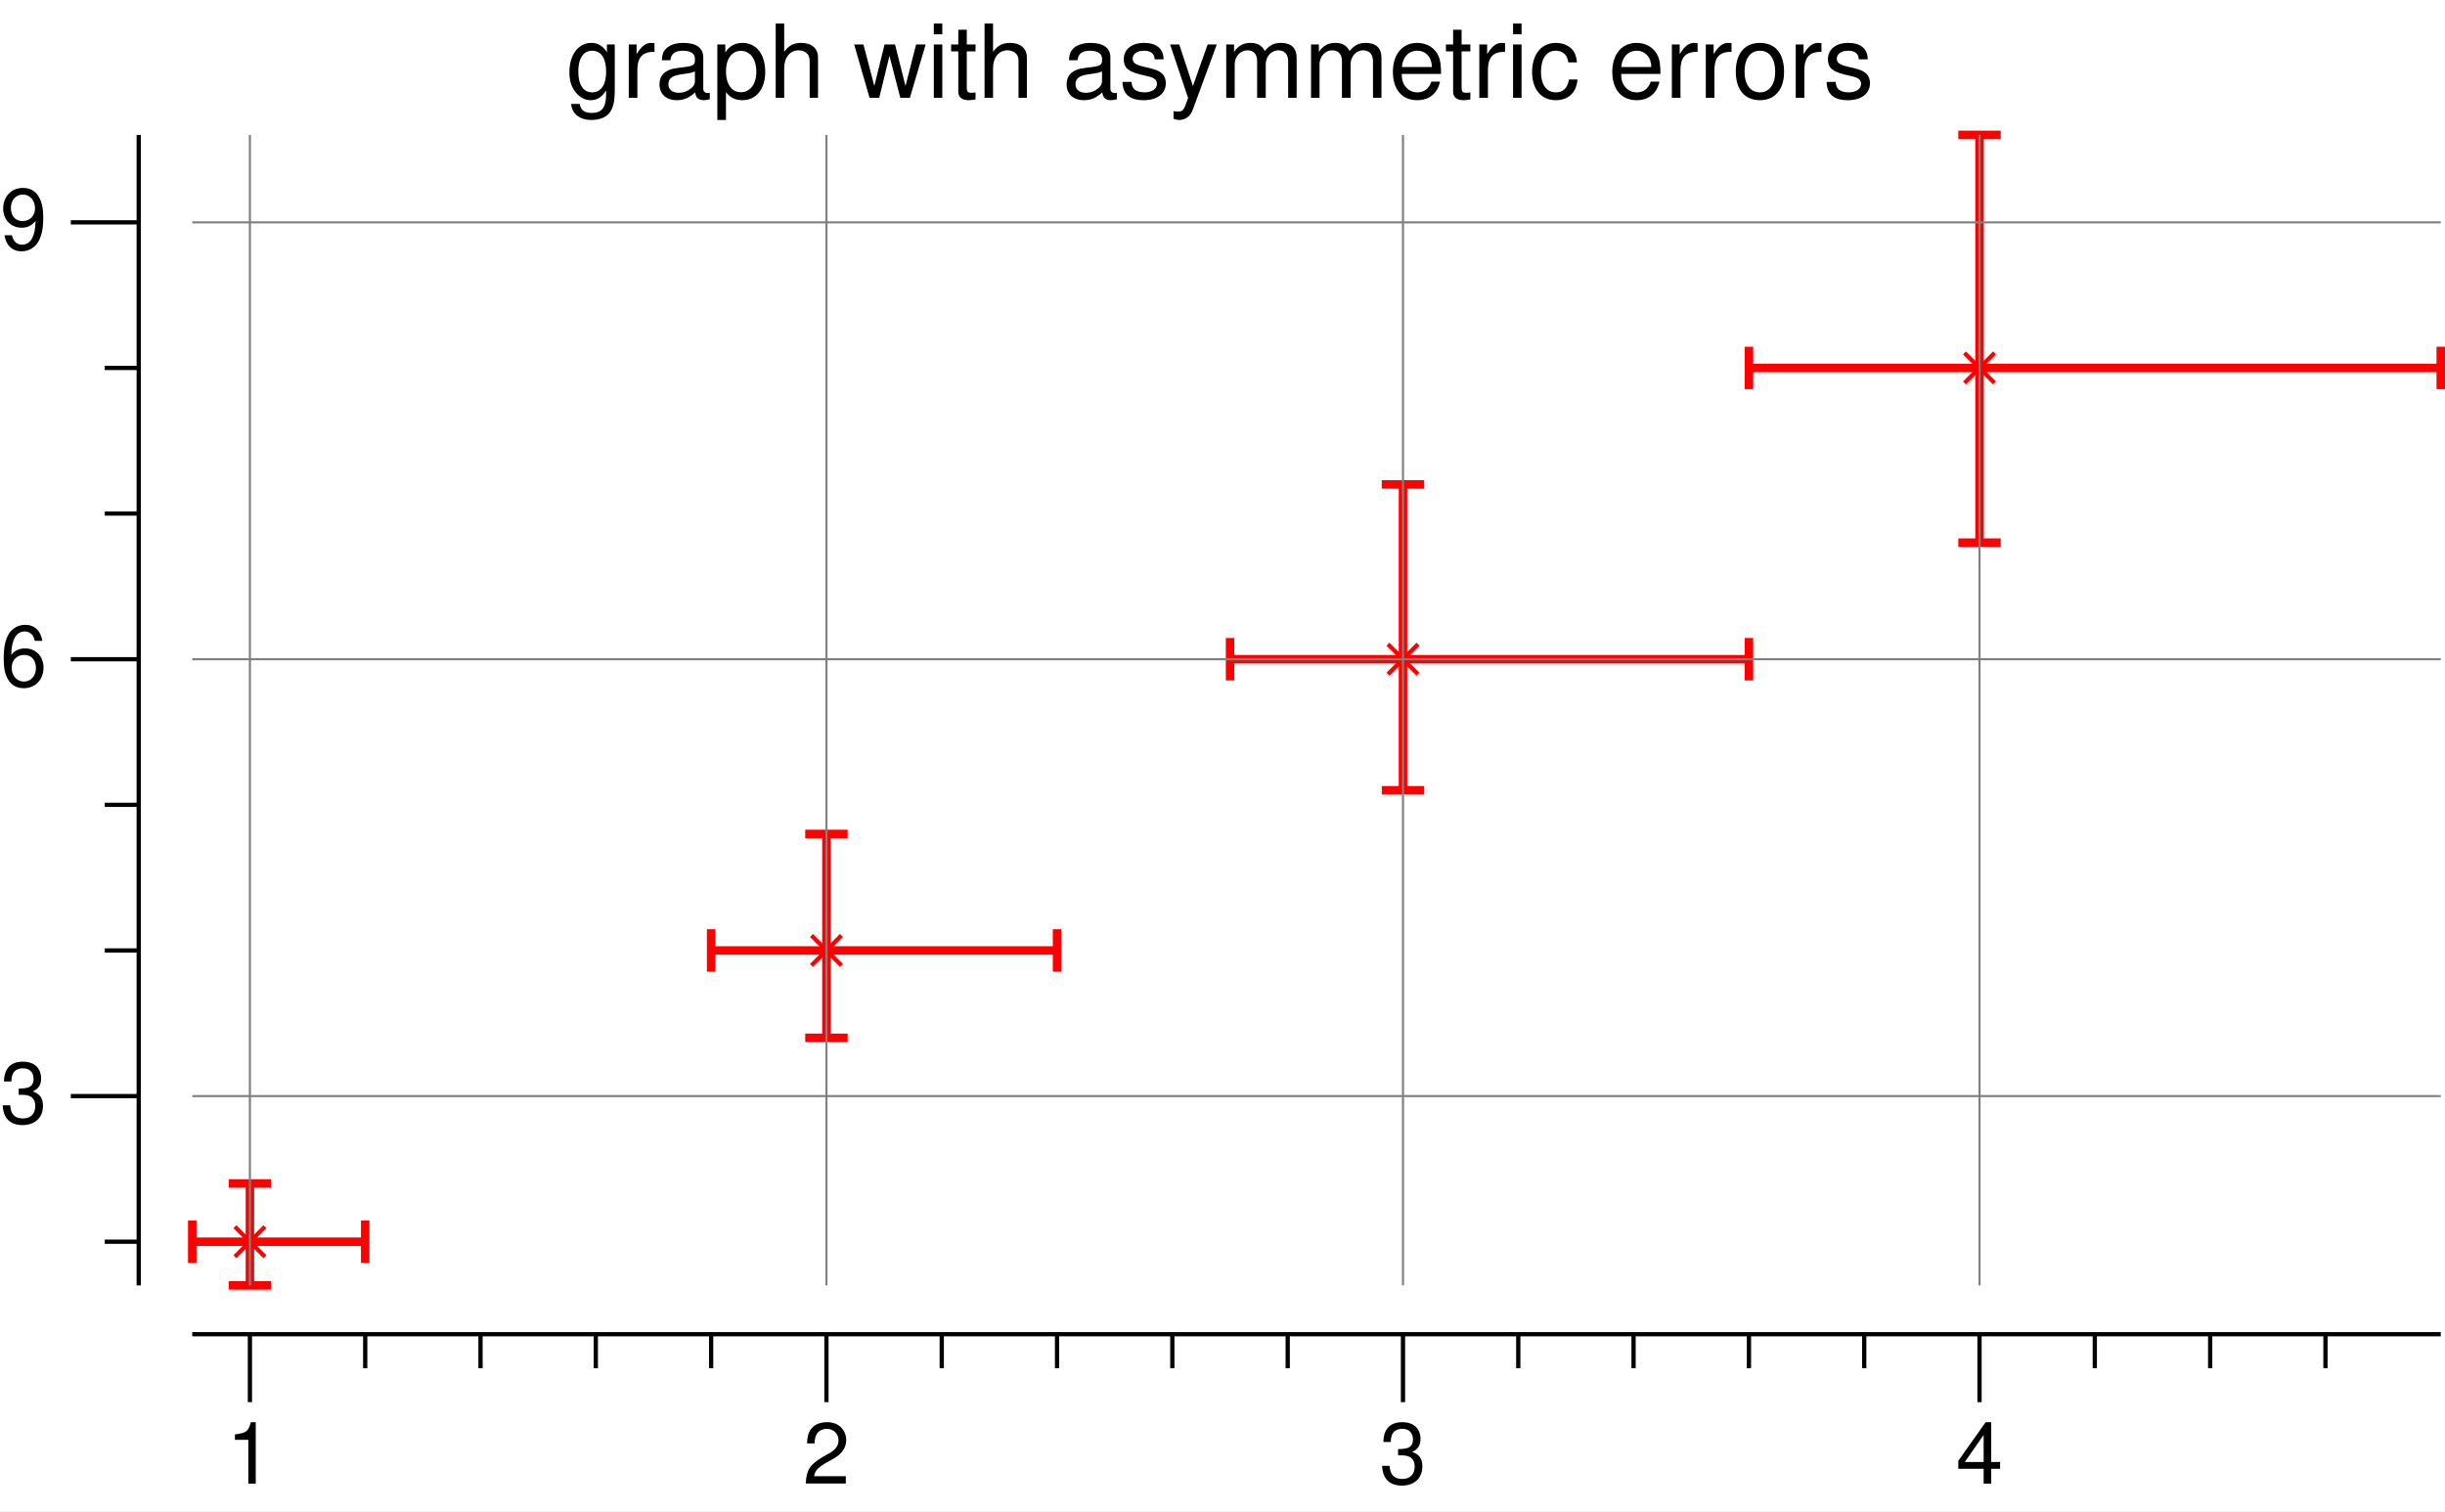
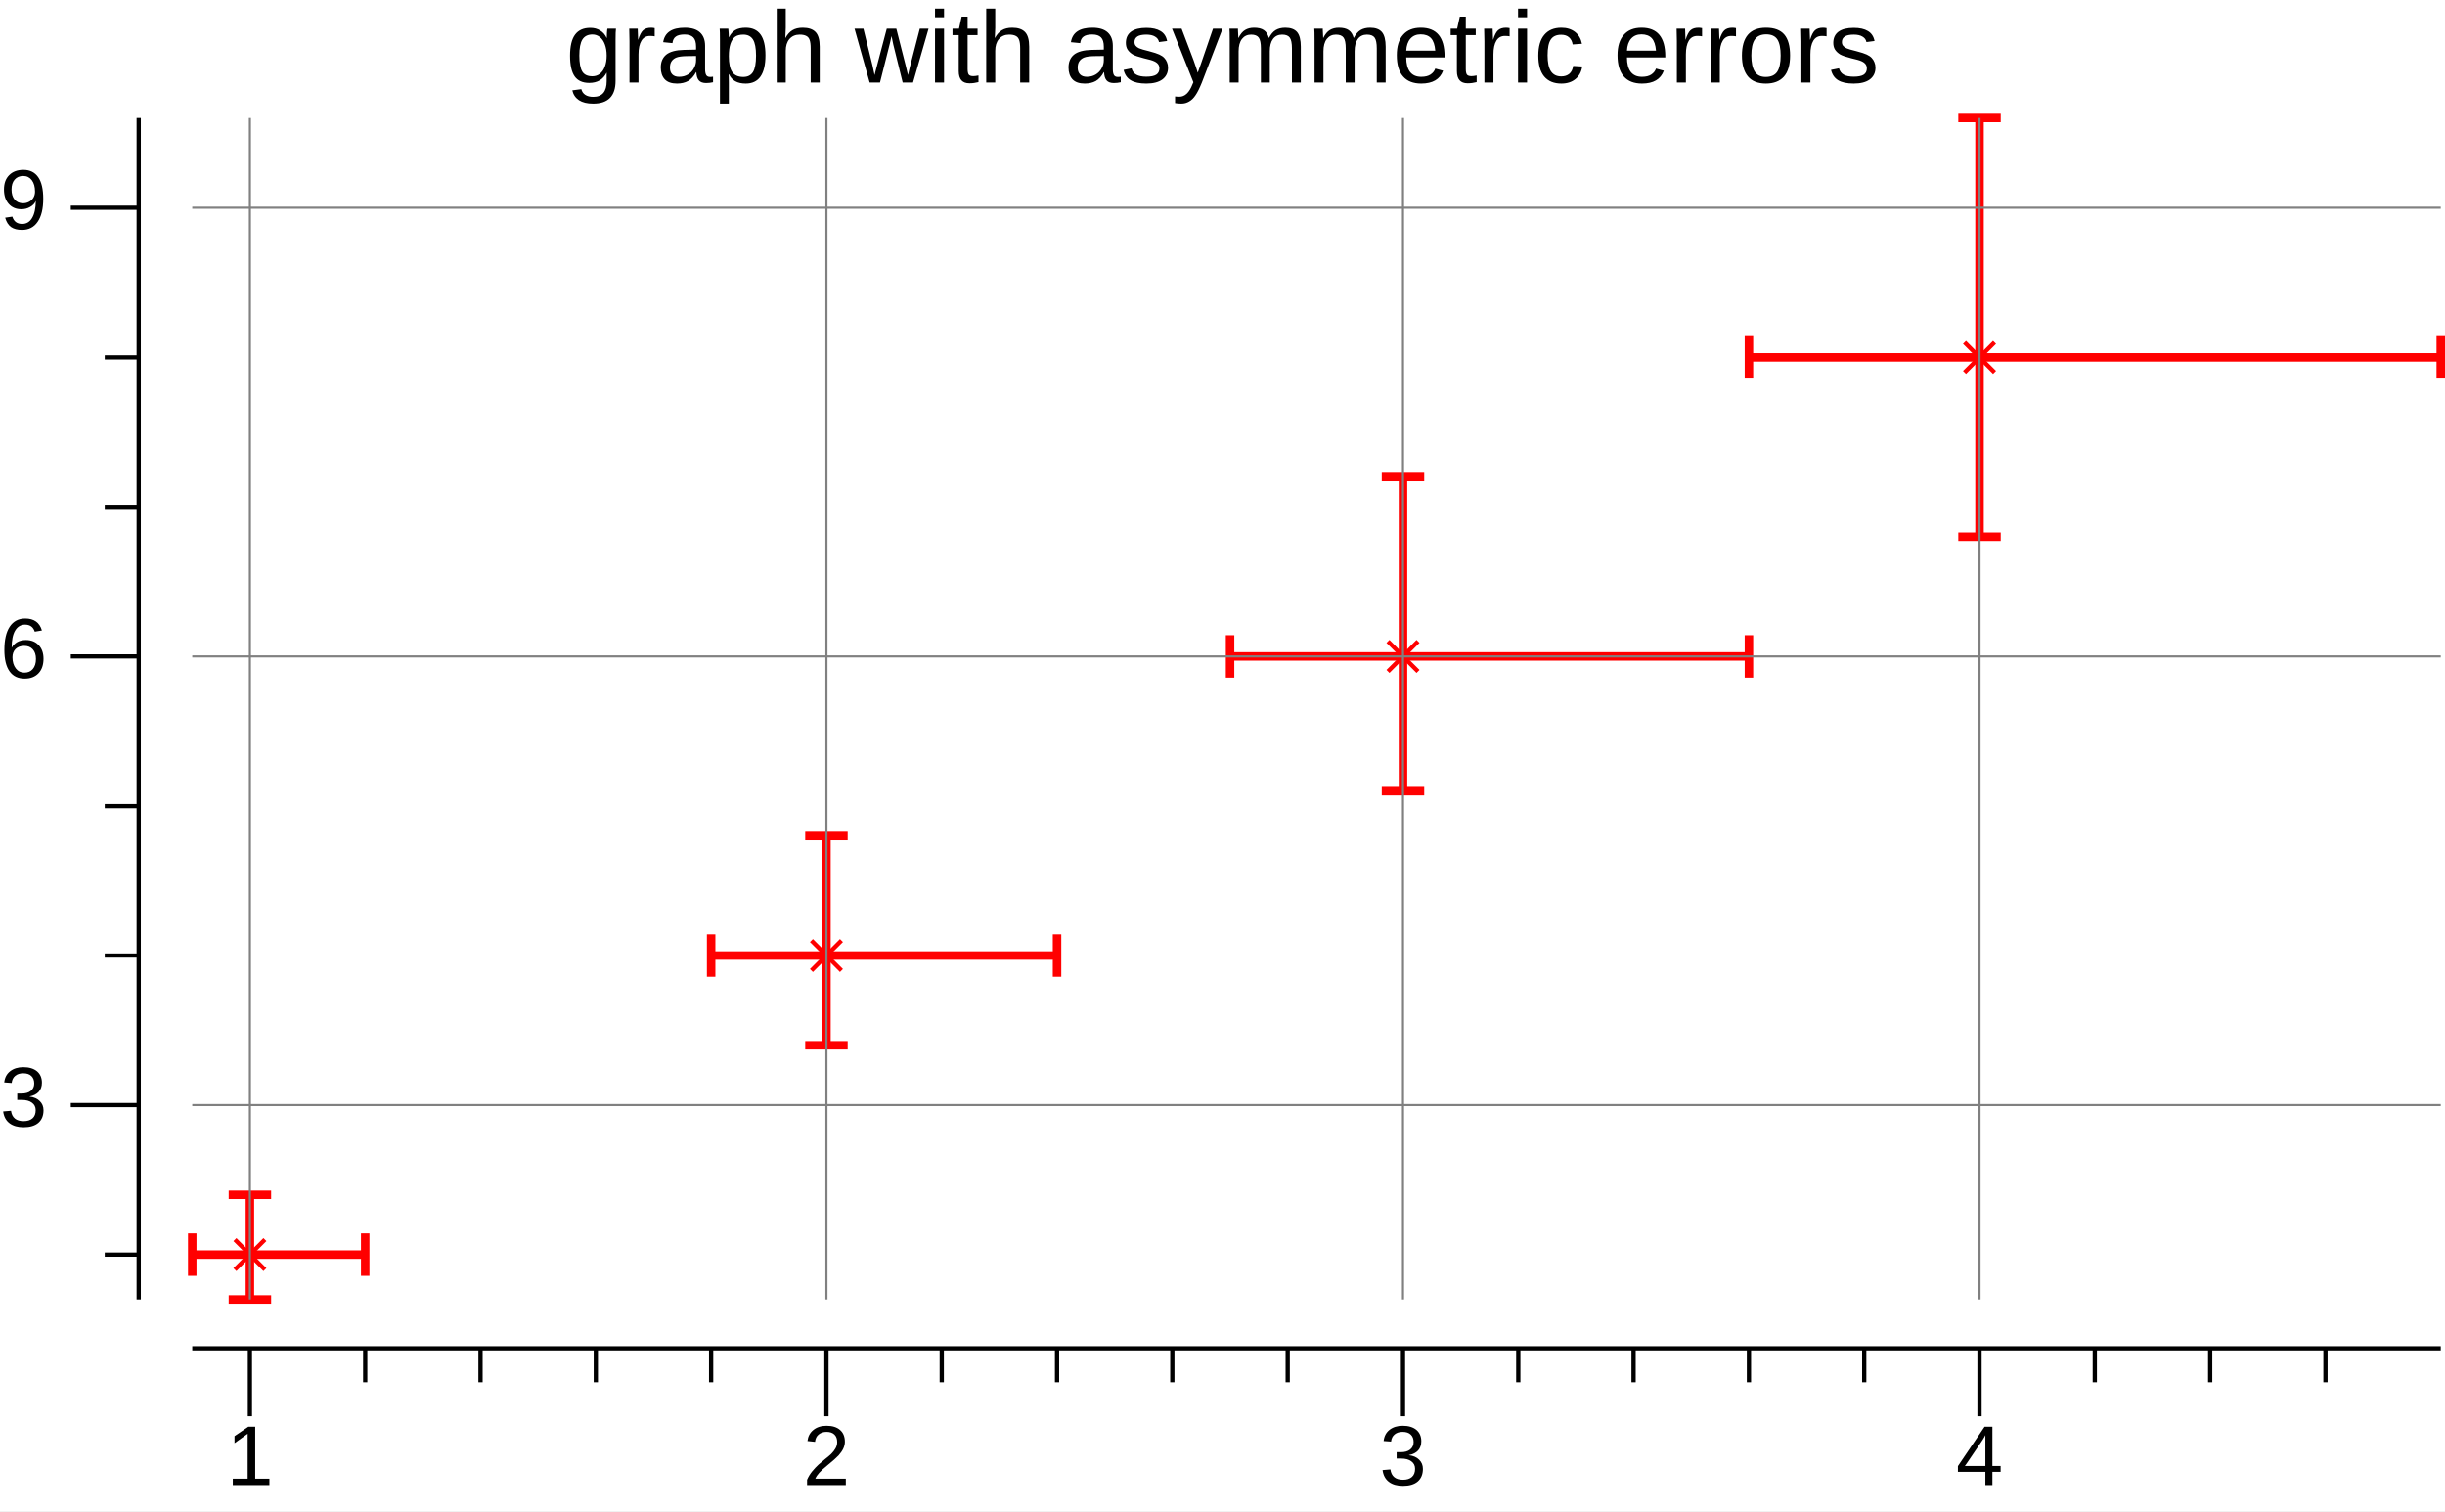
<svg xmlns="http://www.w3.org/2000/svg" width="288pt" height="177.99pt" viewBox="0 0 288 177.99">
  <g transform="scale(1, -1) translate(0, -177.99)">
    <path d="M0,0L288,0L288,177.99L0,177.99Z" style="fill:#FFFFFF" />
-     <text x="66.647" y="-166.47" transform="scale(1, -1)" style="font-family:Helvetica;font-weight:normal;font-style:normal;font-size:12px">graph with asymmetric errors</text>
-     <text x="26.656" y="-3.232" transform="scale(1, -1)" style="font-family:Helvetica;font-weight:normal;font-style:normal;font-size:10px">1</text>
-     <text x="94.567" y="-3.232" transform="scale(1, -1)" style="font-family:Helvetica;font-weight:normal;font-style:normal;font-size:10px">2</text>
-     <text x="162.48" y="-3.232" transform="scale(1, -1)" style="font-family:Helvetica;font-weight:normal;font-style:normal;font-size:10px">3</text>
-     <text x="230.39" y="-3.232" transform="scale(1, -1)" style="font-family:Helvetica;font-weight:normal;font-style:normal;font-size:10px">4</text>
-     <path d="M29.437,12.832L29.437,20.832" style="fill:none;stroke:#000000;stroke-width:0.5" />
-     <path d="M97.348,12.832L97.348,20.832" style="fill:none;stroke:#000000;stroke-width:0.5" />
-     <path d="M165.26,12.832L165.26,20.832" style="fill:none;stroke:#000000;stroke-width:0.5" />
-     <path d="M233.17,12.832L233.17,20.832" style="fill:none;stroke:#000000;stroke-width:0.5" />
-     <path d="M43.019,16.832L43.019,20.832" style="fill:none;stroke:#000000;stroke-width:0.5" />
-     <path d="M56.601,16.832L56.601,20.832" style="fill:none;stroke:#000000;stroke-width:0.5" />
-     <path d="M70.183,16.832L70.183,20.832" style="fill:none;stroke:#000000;stroke-width:0.5" />
-     <path d="M83.766,16.832L83.766,20.832" style="fill:none;stroke:#000000;stroke-width:0.5" />
-     <path d="M110.93,16.832L110.93,20.832" style="fill:none;stroke:#000000;stroke-width:0.5" />
-     <path d="M124.51,16.832L124.51,20.832" style="fill:none;stroke:#000000;stroke-width:0.5" />
-     <path d="M138.09,16.832L138.09,20.832" style="fill:none;stroke:#000000;stroke-width:0.5" />
-     <path d="M151.68,16.832L151.68,20.832" style="fill:none;stroke:#000000;stroke-width:0.5" />
-     <path d="M178.84,16.832L178.84,20.832" style="fill:none;stroke:#000000;stroke-width:0.5" />
-     <path d="M192.42,16.832L192.42,20.832" style="fill:none;stroke:#000000;stroke-width:0.5" />
-     <path d="M206.01,16.832L206.01,20.832" style="fill:none;stroke:#000000;stroke-width:0.5" />
-     <path d="M219.59,16.832L219.59,20.832" style="fill:none;stroke:#000000;stroke-width:0.5" />
-     <path d="M246.75,16.832L246.75,20.832" style="fill:none;stroke:#000000;stroke-width:0.5" />
-     <path d="M260.34,16.832L260.34,20.832" style="fill:none;stroke:#000000;stroke-width:0.5" />
-     <path d="M273.92,16.832L273.92,20.832" style="fill:none;stroke:#000000;stroke-width:0.5" />
-     <path d="M22.646,20.832L287.5,20.832" style="fill:none;stroke:#000000;stroke-width:0.5" />
-     <text x="0" y="-45.698" transform="scale(1, -1)" style="font-family:Helvetica;font-weight:normal;font-style:normal;font-size:10px">3</text>
-     <text x="0" y="-97.159" transform="scale(1, -1)" style="font-family:Helvetica;font-weight:normal;font-style:normal;font-size:10px">6</text>
-     <text x="0" y="-148.62" transform="scale(1, -1)" style="font-family:Helvetica;font-weight:normal;font-style:normal;font-size:10px">9</text>
-     <path d="M8.34,48.882L16.34,48.882" style="fill:none;stroke:#000000;stroke-width:0.5" />
-     <path d="M8.34,100.34L16.34,100.34" style="fill:none;stroke:#000000;stroke-width:0.5" />
-     <path d="M8.34,151.8L16.34,151.8" style="fill:none;stroke:#000000;stroke-width:0.5" />
-     <path d="M12.34,31.728L16.34,31.728" style="fill:none;stroke:#000000;stroke-width:0.5" />
-     <path d="M12.34,66.035L16.34,66.035" style="fill:none;stroke:#000000;stroke-width:0.5" />
-     <path d="M12.34,83.189L16.34,83.189" style="fill:none;stroke:#000000;stroke-width:0.5" />
-     <path d="M12.34,117.5L16.34,117.5" style="fill:none;stroke:#000000;stroke-width:0.5" />
-     <path d="M12.34,134.65L16.34,134.65" style="fill:none;stroke:#000000;stroke-width:0.5" />
-     <path d="M16.34,26.582L16.34,162.1" style="fill:none;stroke:#000000;stroke-width:0.5" />
-     <path d="M27.669,29.96L31.204,33.496" style="fill:none;stroke:#FF0000;stroke-width:0.5" />
-     <path d="M27.669,33.496L31.204,29.96" style="fill:none;stroke:#FF0000;stroke-width:0.5" />
-     <path d="M95.58,64.268L99.116,67.803" style="fill:none;stroke:#FF0000;stroke-width:0.5" />
-     <path d="M95.58,67.803L99.116,64.268" style="fill:none;stroke:#FF0000;stroke-width:0.5" />
-     <path d="M163.49,98.575L167.03,102.11" style="fill:none;stroke:#FF0000;stroke-width:0.5" />
-     <path d="M163.49,102.11L167.03,98.575" style="fill:none;stroke:#FF0000;stroke-width:0.5" />
-     <path d="M231.4,132.88L234.94,136.42" style="fill:none;stroke:#FF0000;stroke-width:0.5" />
-     <path d="M231.4,136.42L234.94,132.88" style="fill:none;stroke:#FF0000;stroke-width:0.5" />
-     <path d="M22.646,31.728L43.019,31.728" style="fill:none;stroke:#FF0000" />
-     <path d="M22.646,29.228L22.646,34.228" style="fill:none;stroke:#FF0000" />
-     <path d="M43.019,29.228L43.019,34.228" style="fill:none;stroke:#FF0000" />
-     <path d="M83.766,66.035L124.51,66.035" style="fill:none;stroke:#FF0000" />
-     <path d="M83.766,63.535L83.766,68.535" style="fill:none;stroke:#FF0000" />
-     <path d="M124.51,63.535L124.51,68.535" style="fill:none;stroke:#FF0000" />
-     <path d="M144.89,100.34L206.01,100.34" style="fill:none;stroke:#FF0000" />
-     <path d="M144.89,97.842L144.89,102.84" style="fill:none;stroke:#FF0000" />
-     <path d="M206.01,97.842L206.01,102.84" style="fill:none;stroke:#FF0000" />
-     <path d="M206.01,134.65L287.5,134.65" style="fill:none;stroke:#FF0000" />
-     <path d="M206.01,132.15L206.01,137.15" style="fill:none;stroke:#FF0000" />
-     <path d="M287.5,132.15L287.5,137.15" style="fill:none;stroke:#FF0000" />
-     <path d="M29.437,26.582L29.437,38.59" style="fill:none;stroke:#FF0000" />
-     <path d="M26.937,26.582L31.937,26.582" style="fill:none;stroke:#FF0000" />
-     <path d="M26.937,38.59L31.937,38.59" style="fill:none;stroke:#FF0000" />
-     <path d="M97.348,55.743L97.348,79.758" style="fill:none;stroke:#FF0000" />
-     <path d="M94.848,55.743L99.848,55.743" style="fill:none;stroke:#FF0000" />
-     <path d="M94.848,79.758L99.848,79.758" style="fill:none;stroke:#FF0000" />
-     <path d="M165.26,84.904L165.26,120.93" style="fill:none;stroke:#FF0000" />
-     <path d="M162.76,84.904L167.76,84.904" style="fill:none;stroke:#FF0000" />
-     <path d="M162.76,120.93L167.76,120.93" style="fill:none;stroke:#FF0000" />
-     <path d="M233.17,114.07L233.17,162.1" style="fill:none;stroke:#FF0000" />
-     <path d="M230.67,114.07L235.67,114.07" style="fill:none;stroke:#FF0000" />
-     <path d="M230.67,162.1L235.67,162.1" style="fill:none;stroke:#FF0000" />
-     <path d="M29.437,26.582L29.437,162.1" style="fill:none;stroke:#808080;stroke-width:0.25" />
-     <path d="M97.348,26.582L97.348,162.1" style="fill:none;stroke:#808080;stroke-width:0.25" />
-     <path d="M165.26,26.582L165.26,162.1" style="fill:none;stroke:#808080;stroke-width:0.25" />
-     <path d="M233.17,26.582L233.17,162.1" style="fill:none;stroke:#808080;stroke-width:0.25" />
-     <path d="M22.646,48.882L287.5,48.882" style="fill:none;stroke:#808080;stroke-width:0.25" />
-     <path d="M22.646,100.34L287.5,100.34" style="fill:none;stroke:#808080;stroke-width:0.25" />
-     <path d="M22.646,151.8L287.5,151.8" style="fill:none;stroke:#808080;stroke-width:0.25" />
+     <text x="66.647" y="-168.27" transform="scale(1, -1)" style="font-family:Liberation Sans;font-variant:normal;font-weight:normal;font-style:normal;font-size:12px">graph with asymmetric errors</text>
+     <text x="26.656" y="-3.066" transform="scale(1, -1)" style="font-family:Liberation Sans;font-variant:normal;font-weight:normal;font-style:normal;font-size:10px">1</text>
+     <text x="94.567" y="-3.066" transform="scale(1, -1)" style="font-family:Liberation Sans;font-variant:normal;font-weight:normal;font-style:normal;font-size:10px">2</text>
+     <text x="162.48" y="-3.066" transform="scale(1, -1)" style="font-family:Liberation Sans;font-variant:normal;font-weight:normal;font-style:normal;font-size:10px">3</text>
+     <text x="230.39" y="-3.066" transform="scale(1, -1)" style="font-family:Liberation Sans;font-variant:normal;font-weight:normal;font-style:normal;font-size:10px">4</text>
+     <path d="M29.437,11.172L29.437,19.172" style="fill:none;stroke:#000000;stroke-width:0.5" />
+     <path d="M97.348,11.172L97.348,19.172" style="fill:none;stroke:#000000;stroke-width:0.5" />
+     <path d="M165.26,11.172L165.26,19.172" style="fill:none;stroke:#000000;stroke-width:0.5" />
+     <path d="M233.17,11.172L233.17,19.172" style="fill:none;stroke:#000000;stroke-width:0.5" />
+     <path d="M43.019,15.172L43.019,19.172" style="fill:none;stroke:#000000;stroke-width:0.5" />
+     <path d="M56.601,15.172L56.601,19.172" style="fill:none;stroke:#000000;stroke-width:0.5" />
+     <path d="M70.183,15.172L70.183,19.172" style="fill:none;stroke:#000000;stroke-width:0.5" />
+     <path d="M83.766,15.172L83.766,19.172" style="fill:none;stroke:#000000;stroke-width:0.5" />
+     <path d="M110.93,15.172L110.93,19.172" style="fill:none;stroke:#000000;stroke-width:0.5" />
+     <path d="M124.51,15.172L124.51,19.172" style="fill:none;stroke:#000000;stroke-width:0.5" />
+     <path d="M138.09,15.172L138.09,19.172" style="fill:none;stroke:#000000;stroke-width:0.5" />
+     <path d="M151.68,15.172L151.68,19.172" style="fill:none;stroke:#000000;stroke-width:0.5" />
+     <path d="M178.84,15.172L178.84,19.172" style="fill:none;stroke:#000000;stroke-width:0.5" />
+     <path d="M192.42,15.172L192.42,19.172" style="fill:none;stroke:#000000;stroke-width:0.5" />
+     <path d="M206.01,15.172L206.01,19.172" style="fill:none;stroke:#000000;stroke-width:0.5" />
+     <path d="M219.59,15.172L219.59,19.172" style="fill:none;stroke:#000000;stroke-width:0.5" />
+     <path d="M246.75,15.172L246.75,19.172" style="fill:none;stroke:#000000;stroke-width:0.5" />
+     <path d="M260.34,15.172L260.34,19.172" style="fill:none;stroke:#000000;stroke-width:0.5" />
+     <path d="M273.92,15.172L273.92,19.172" style="fill:none;stroke:#000000;stroke-width:0.5" />
+     <path d="M22.646,19.172L287.5,19.172" style="fill:none;stroke:#000000;stroke-width:0.5" />
+     <text x="0" y="-45.303" transform="scale(1, -1)" style="font-family:Liberation Sans;font-variant:normal;font-weight:normal;font-style:normal;font-size:10px">3</text>
+     <text x="0" y="-98.151" transform="scale(1, -1)" style="font-family:Liberation Sans;font-variant:normal;font-weight:normal;font-style:normal;font-size:10px">6</text>
+     <text x="0" y="-151" transform="scale(1, -1)" style="font-family:Liberation Sans;font-variant:normal;font-weight:normal;font-style:normal;font-size:10px">9</text>
+     <path d="M8.34,47.823L16.34,47.823" style="fill:none;stroke:#000000;stroke-width:0.5" />
+     <path d="M8.34,100.67L16.34,100.67" style="fill:none;stroke:#000000;stroke-width:0.5" />
+     <path d="M8.34,153.52L16.34,153.52" style="fill:none;stroke:#000000;stroke-width:0.5" />
+     <path d="M12.34,30.207L16.34,30.207" style="fill:none;stroke:#000000;stroke-width:0.5" />
+     <path d="M12.34,65.438L16.34,65.438" style="fill:none;stroke:#000000;stroke-width:0.5" />
+     <path d="M12.34,83.054L16.34,83.054" style="fill:none;stroke:#000000;stroke-width:0.5" />
+     <path d="M12.34,118.29L16.34,118.29" style="fill:none;stroke:#000000;stroke-width:0.5" />
+     <path d="M12.34,135.9L16.34,135.9" style="fill:none;stroke:#000000;stroke-width:0.5" />
+     <path d="M16.34,24.922L16.34,164.09" style="fill:none;stroke:#000000;stroke-width:0.5" />
+     <path d="M27.669,28.439L31.204,31.974" style="fill:none;stroke:#FF0000;stroke-width:0.5" />
+     <path d="M27.669,31.974L31.204,28.439" style="fill:none;stroke:#FF0000;stroke-width:0.5" />
+     <path d="M95.58,63.671L99.116,67.206" style="fill:none;stroke:#FF0000;stroke-width:0.5" />
+     <path d="M95.58,67.206L99.116,63.671" style="fill:none;stroke:#FF0000;stroke-width:0.5" />
+     <path d="M163.49,98.903L167.03,102.44" style="fill:none;stroke:#FF0000;stroke-width:0.5" />
+     <path d="M163.49,102.44L167.03,98.903" style="fill:none;stroke:#FF0000;stroke-width:0.5" />
+     <path d="M231.4,134.13L234.94,137.67" style="fill:none;stroke:#FF0000;stroke-width:0.5" />
+     <path d="M231.4,137.67L234.94,134.13" style="fill:none;stroke:#FF0000;stroke-width:0.5" />
+     <path d="M22.646,30.207L43.019,30.207" style="fill:none;stroke:#FF0000" />
+     <path d="M22.646,27.707L22.646,32.707" style="fill:none;stroke:#FF0000" />
+     <path d="M43.019,27.707L43.019,32.707" style="fill:none;stroke:#FF0000" />
+     <path d="M83.766,65.438L124.51,65.438" style="fill:none;stroke:#FF0000" />
+     <path d="M83.766,62.938L83.766,67.938" style="fill:none;stroke:#FF0000" />
+     <path d="M124.51,62.938L124.51,67.938" style="fill:none;stroke:#FF0000" />
+     <path d="M144.89,100.67L206.01,100.67" style="fill:none;stroke:#FF0000" />
+     <path d="M144.89,98.17L144.89,103.17" style="fill:none;stroke:#FF0000" />
+     <path d="M206.01,98.17L206.01,103.17" style="fill:none;stroke:#FF0000" />
+     <path d="M206.01,135.9L287.5,135.9" style="fill:none;stroke:#FF0000" />
+     <path d="M206.01,133.4L206.01,138.4" style="fill:none;stroke:#FF0000" />
+     <path d="M287.5,133.4L287.5,138.4" style="fill:none;stroke:#FF0000" />
+     <path d="M29.437,24.922L29.437,37.253" style="fill:none;stroke:#FF0000" />
+     <path d="M26.937,24.922L31.937,24.922" style="fill:none;stroke:#FF0000" />
+     <path d="M26.937,37.253L31.937,37.253" style="fill:none;stroke:#FF0000" />
+     <path d="M97.348,54.869L97.348,79.531" style="fill:none;stroke:#FF0000" />
+     <path d="M94.848,54.869L99.848,54.869" style="fill:none;stroke:#FF0000" />
+     <path d="M94.848,79.531L99.848,79.531" style="fill:none;stroke:#FF0000" />
+     <path d="M165.26,84.816L165.26,121.81" style="fill:none;stroke:#FF0000" />
+     <path d="M162.76,84.816L167.76,84.816" style="fill:none;stroke:#FF0000" />
+     <path d="M162.76,121.81L167.76,121.81" style="fill:none;stroke:#FF0000" />
+     <path d="M233.17,114.76L233.17,164.09" style="fill:none;stroke:#FF0000" />
+     <path d="M230.67,114.76L235.67,114.76" style="fill:none;stroke:#FF0000" />
+     <path d="M230.67,164.09L235.67,164.09" style="fill:none;stroke:#FF0000" />
+     <path d="M29.437,24.922L29.437,164.09" style="fill:none;stroke:#808080;stroke-width:0.25" />
+     <path d="M97.348,24.922L97.348,164.09" style="fill:none;stroke:#808080;stroke-width:0.25" />
+     <path d="M165.26,24.922L165.26,164.09" style="fill:none;stroke:#808080;stroke-width:0.25" />
+     <path d="M233.17,24.922L233.17,164.09" style="fill:none;stroke:#808080;stroke-width:0.25" />
+     <path d="M22.646,47.823L287.5,47.823" style="fill:none;stroke:#808080;stroke-width:0.25" />
+     <path d="M22.646,100.67L287.5,100.67" style="fill:none;stroke:#808080;stroke-width:0.25" />
+     <path d="M22.646,153.52L287.5,153.52" style="fill:none;stroke:#808080;stroke-width:0.25" />
  </g>
</svg>
